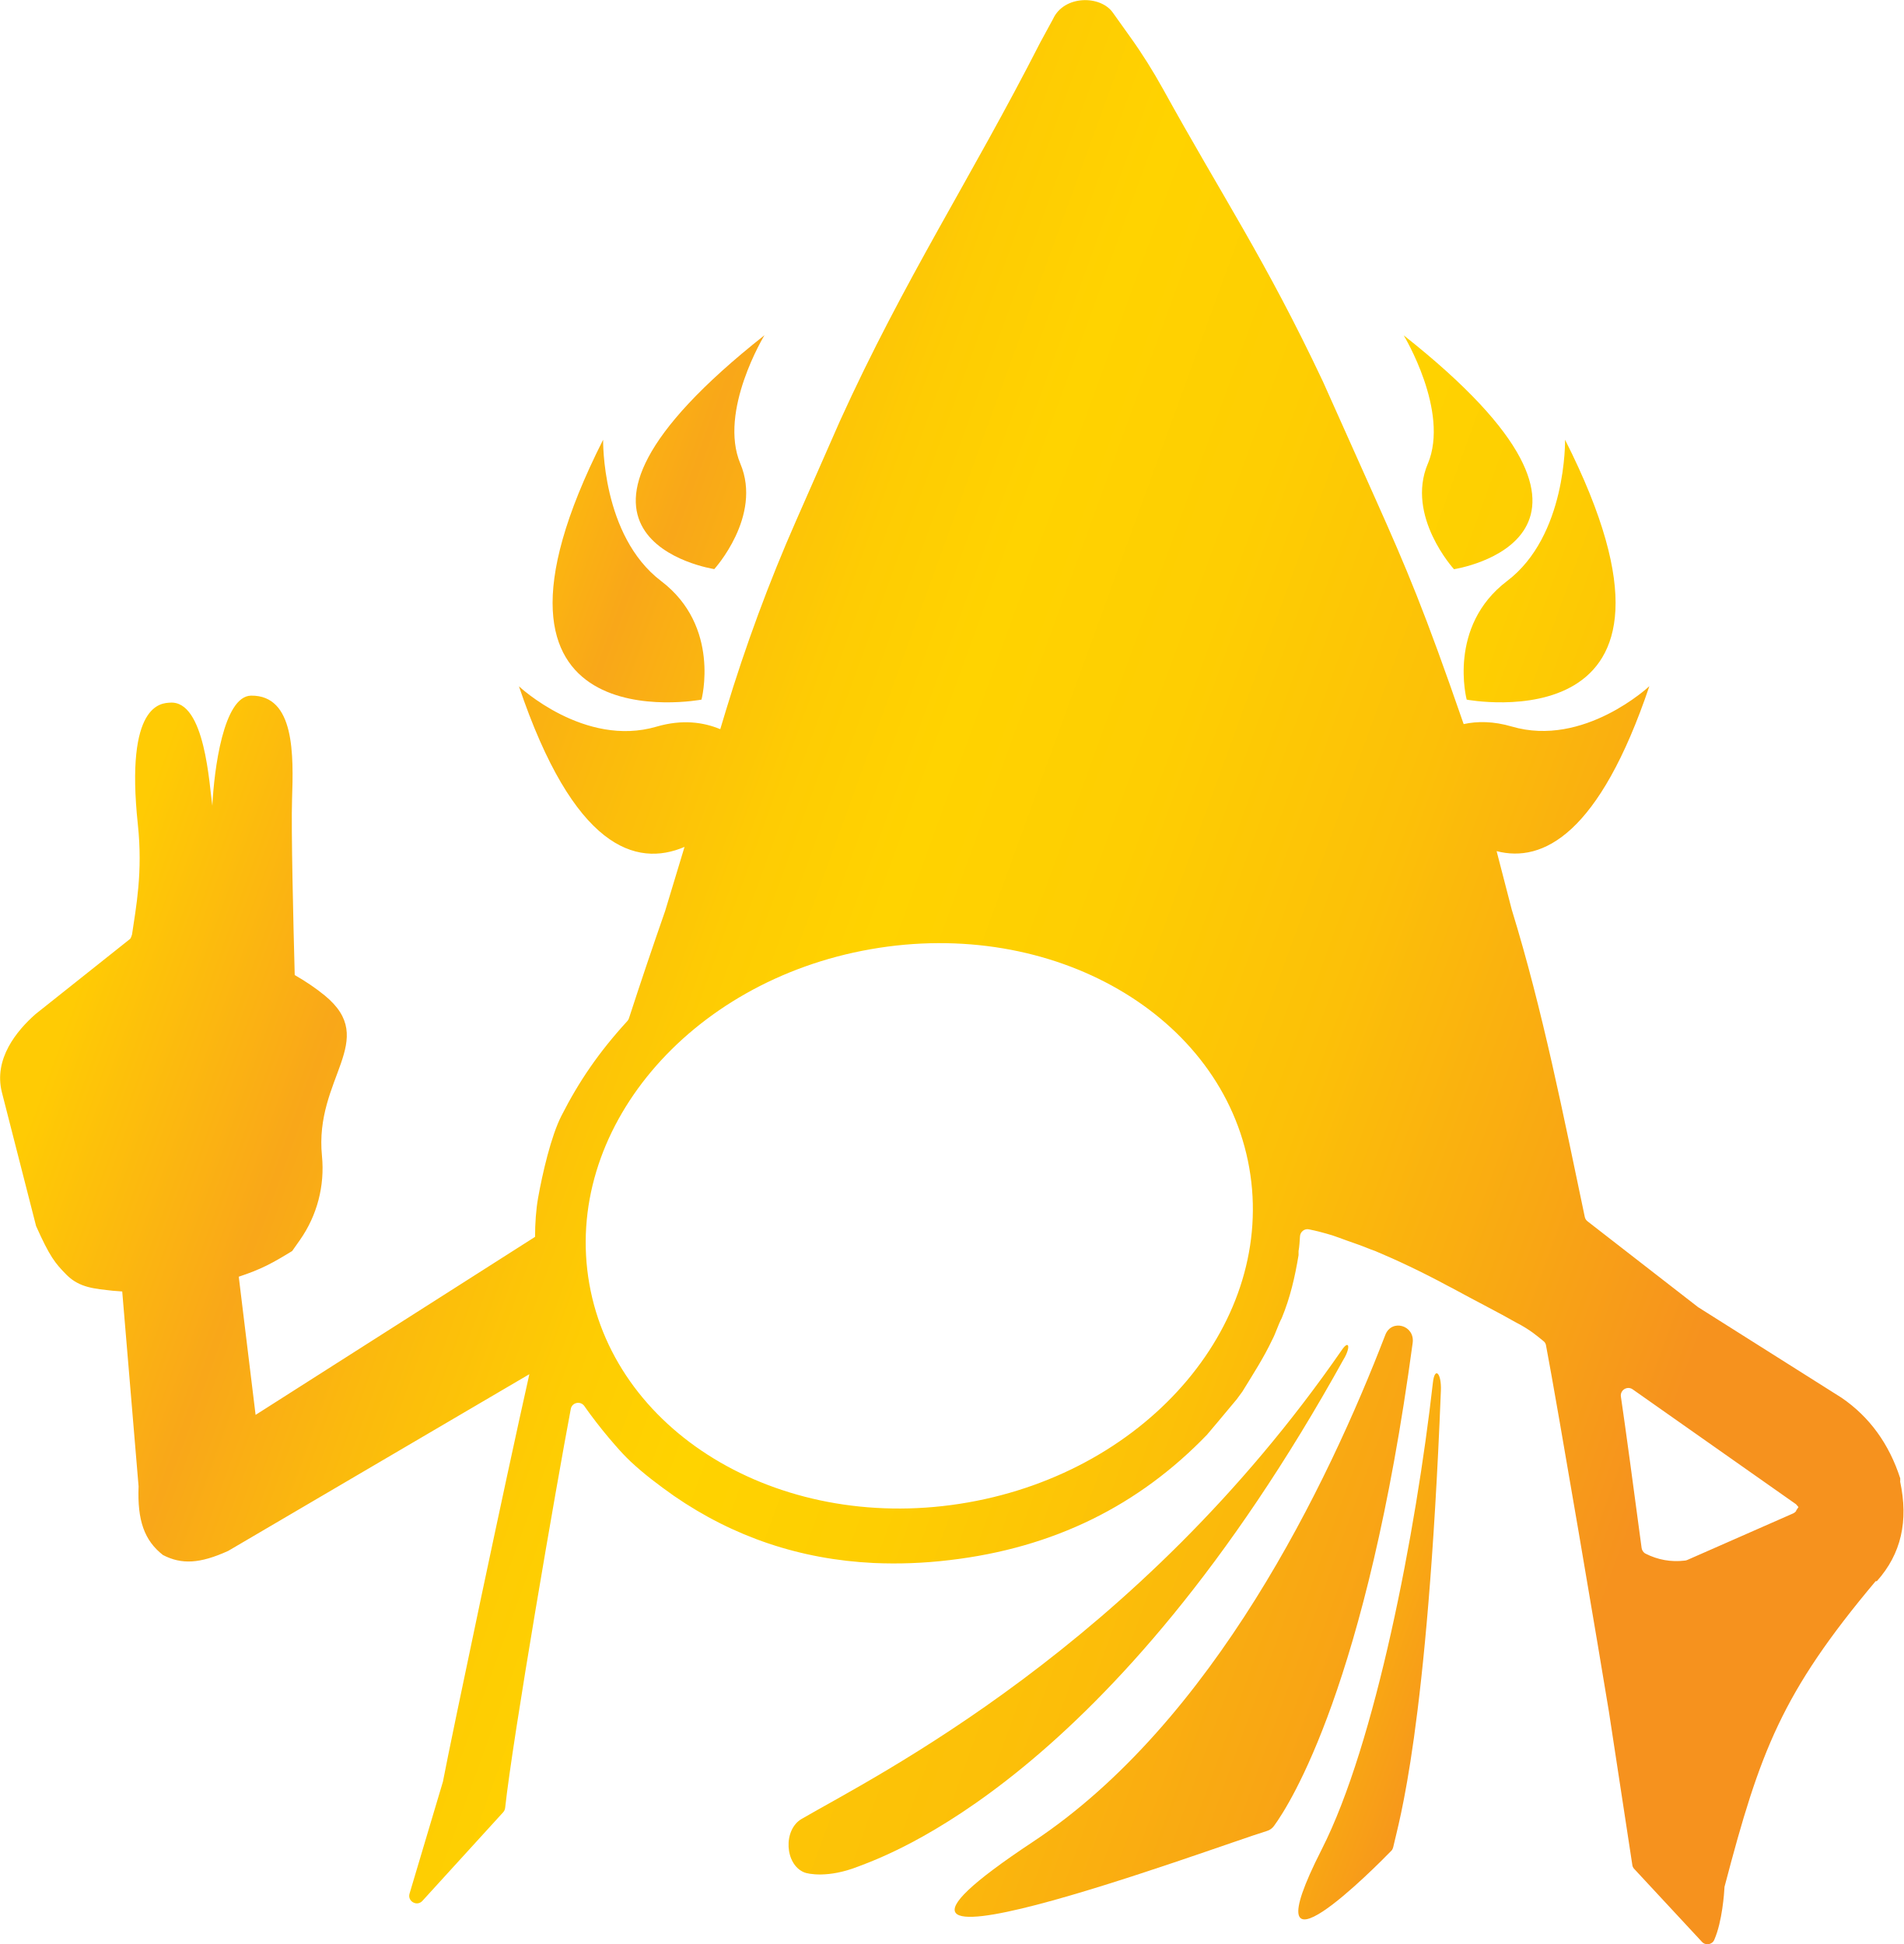
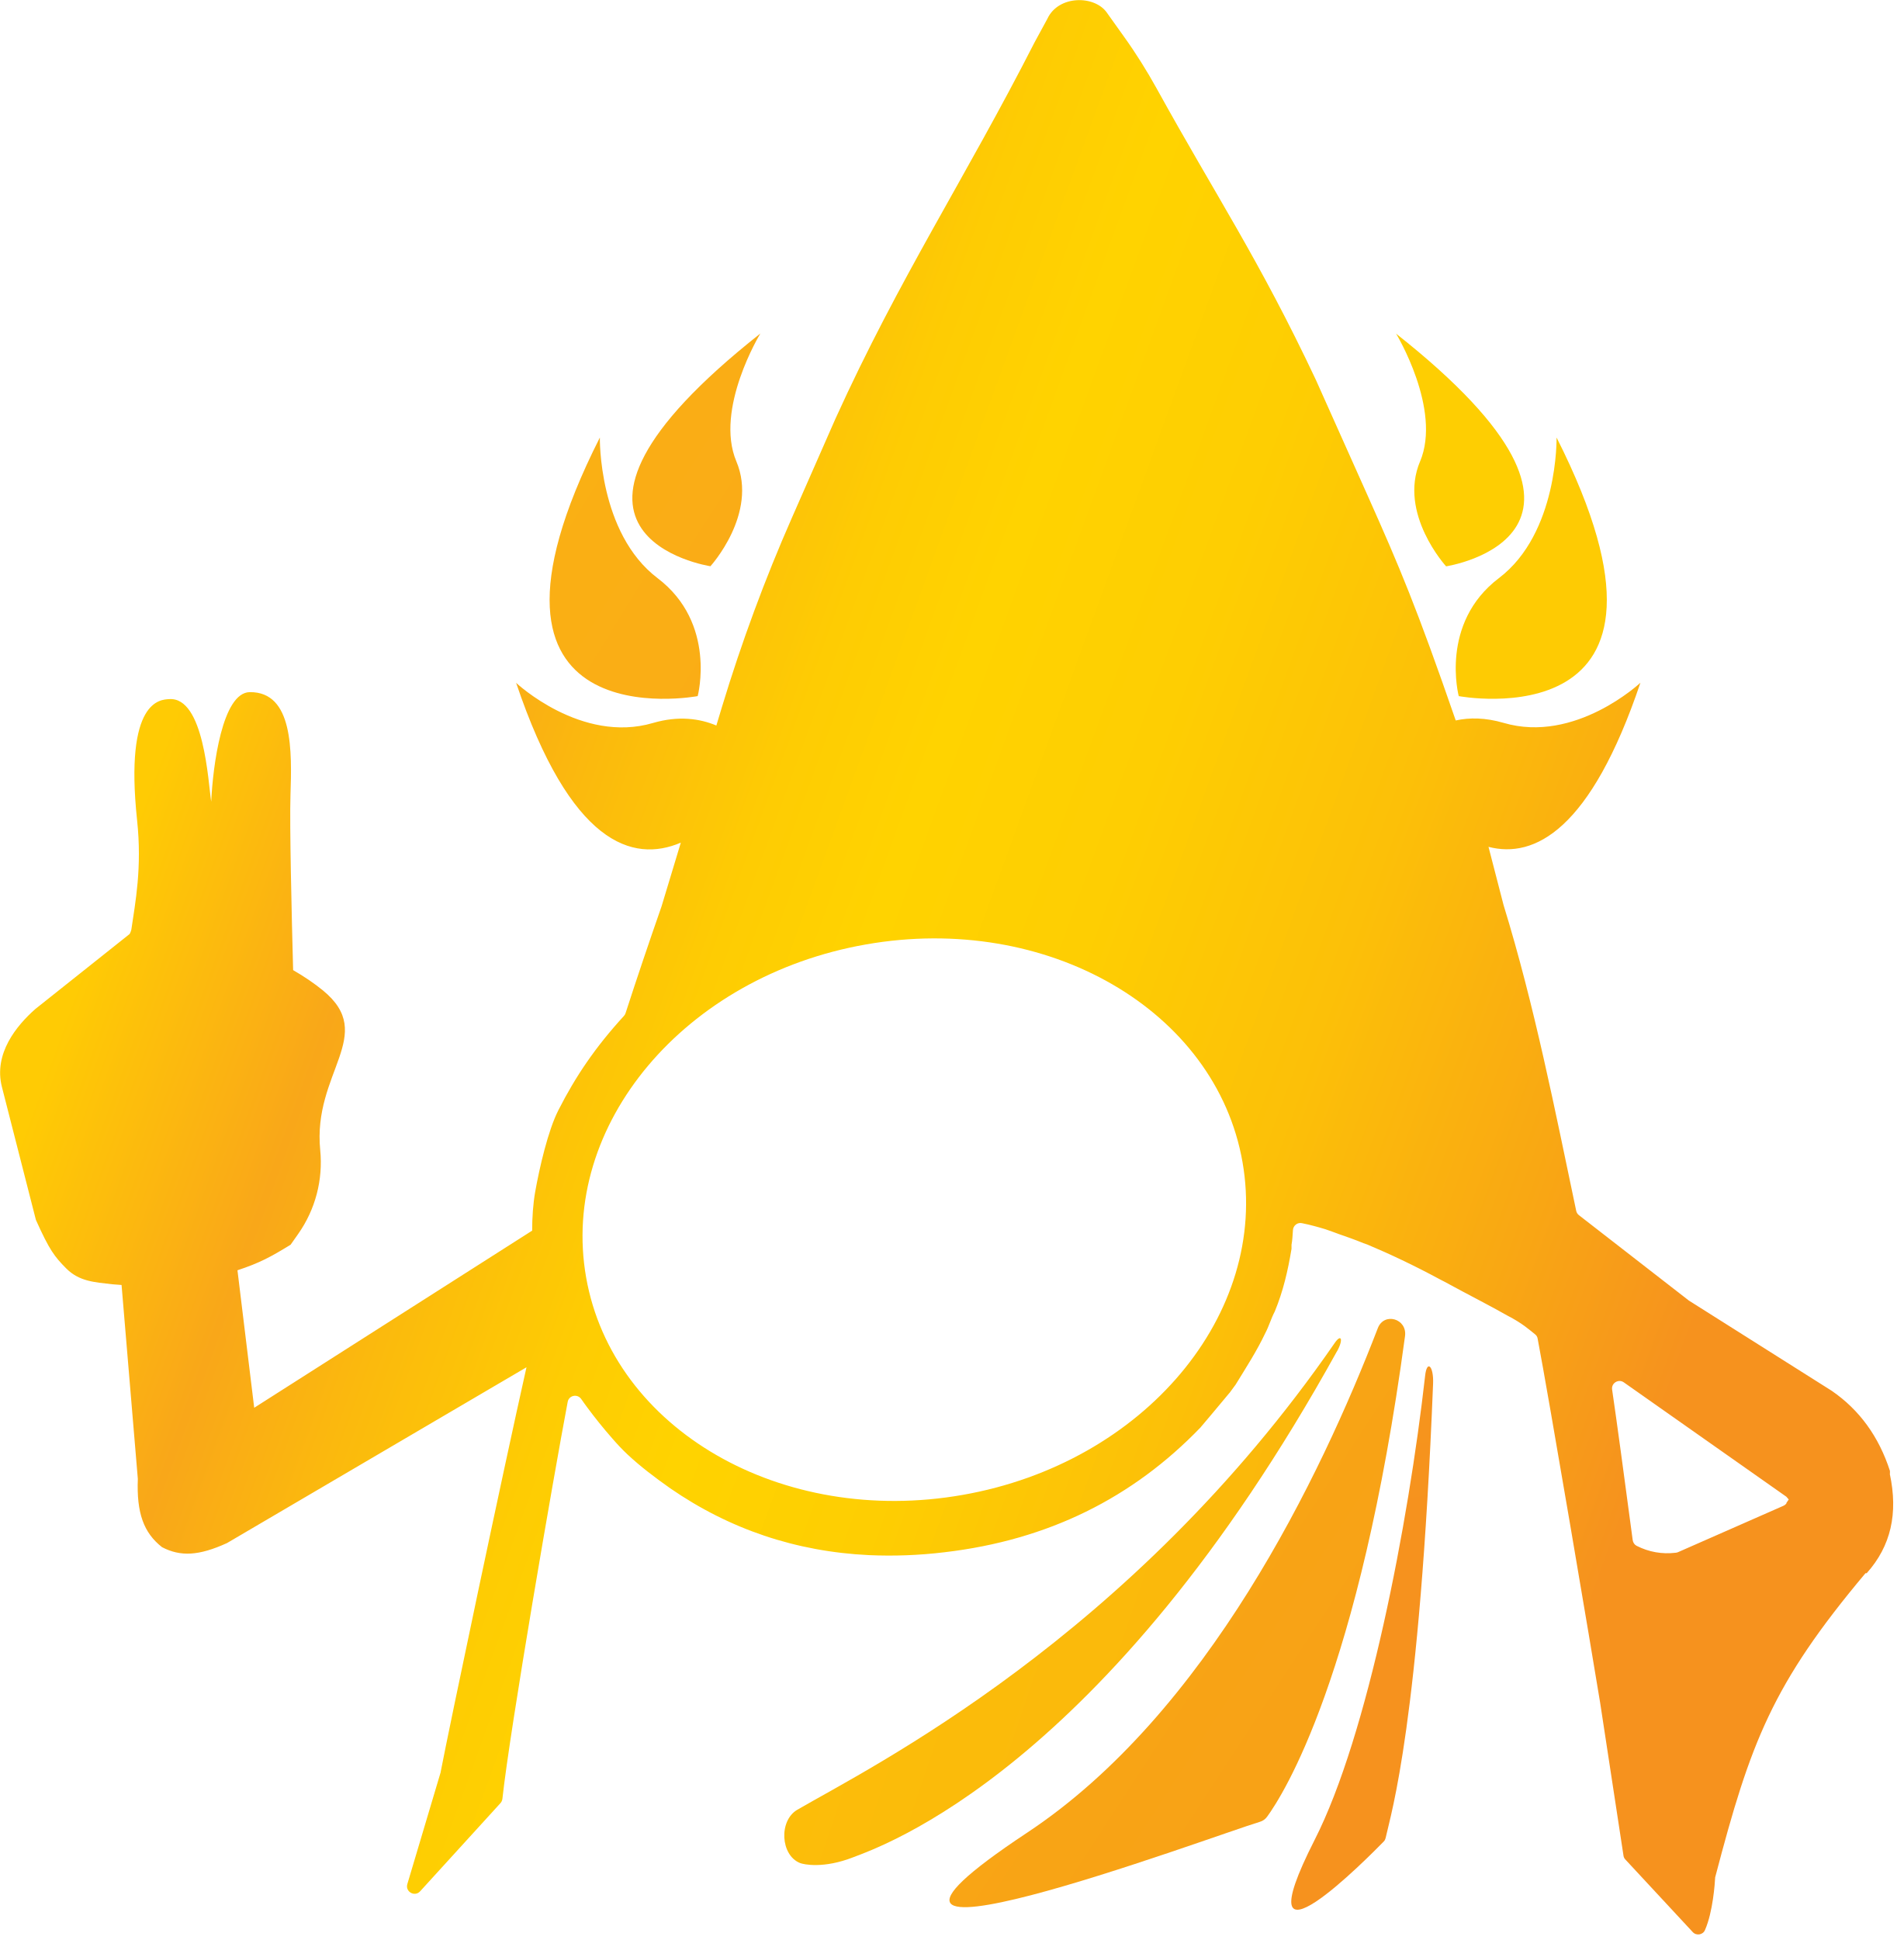
- <svg xmlns="http://www.w3.org/2000/svg" xmlns:xlink="http://www.w3.org/1999/xlink" id="Layer_2" viewBox="0 0 157.15 160.52">
+ <svg xmlns="http://www.w3.org/2000/svg" width="158" height="161" viewBox="0 0 158 161" fill="none">
+   <path d="M114.36 110.23C109.62 122.53 100.18 142.21 85.26 152.09C64.37 165.93 100.55 152.4 104.58 151.19C104.82 151.12 105.03 150.97 105.18 150.76C106.5 148.95 112.82 139.06 116.62 110.89C116.82 109.43 114.88 108.87 114.36 110.23Z" fill="url(#paint0_linear_32_5)" />
+   <path d="M118.29 114.17C116.9 126.47 113.54 144 109.12 152.69C102.84 165.04 113.7 154.01 114.88 152.8C114.95 152.73 115.01 152.58 115.05 152.37C115.44 150.56 117.83 143 118.95 114.83C119.01 113.37 118.44 112.81 118.29 114.17Z" fill="url(#paint1_linear_32_5)" />
+   <path d="M110.98 112.14C111.51 111.19 111.35 110.63 110.78 111.46C93.82 135.99 72.23 146.67 66.18 150.19C64.63 151.09 64.78 153.96 66.4 154.61C66.7 154.73 68.35 155.1 70.83 154.13C73.04 153.27 91.69 147 110.98 112.13V112.14Z" fill="url(#paint2_linear_32_5)" />
+   <path d="M57.91 57.77C57.91 57.77 59.52 51.73 54.58 47.98C49.64 44.23 49.79 36.31 49.79 36.31C36.93 61.74 57.91 57.77 57.91 57.77Z" fill="url(#paint3_linear_32_5)" />
+   <path d="M58.96 47C58.96 47 62.95 42.63 61.12 38.29C59.29 33.95 63.11 27.68 63.11 27.68C41.93 44.41 58.96 46.99 58.96 46.99V47Z" fill="url(#paint4_linear_32_5)" />
+   <path d="M124.41 47.98C119.47 51.73 121.08 57.77 121.08 57.77C121.08 57.77 142.06 61.73 129.2 36.31C129.2 36.31 129.35 44.24 124.41 47.98Z" fill="url(#paint5_linear_32_5)" />
+   <path d="M117.87 38.29C116.04 42.63 120.03 47 120.03 47C120.03 47 137.07 44.42 115.88 27.69C115.88 27.69 119.69 33.96 117.87 38.3V38.29Z" fill="url(#paint6_linear_32_5)" />
+   <path d="M156.87 122.3V122.07C155.96 119.25 154.35 117 152.02 115.41L140.24 107.97C140.24 107.97 140.21 107.95 140.19 107.94L131.06 100.85C130.94 100.76 130.86 100.63 130.83 100.49C129.08 92.18 127.38 83.49 124.8 75.11L123.55 70.28C127.37 71.27 132.03 68.89 136.16 56.66C136.16 56.66 130.75 61.74 124.8 59.99C123.29 59.55 121.97 59.54 120.83 59.79C117.58 50.39 116.17 47.07 113.55 41.2L109.21 31.5C104.48 21.47 100.94 16.28 96.01 7.35C95.19 5.87 94.29 4.43 93.3 3.05L91.88 1.06C90.87 -0.41 87.84 -0.42 86.93 1.57L85.88 3.5C80.1 14.83 74.67 23.02 69.34 34.76L65.73 42.97C63.48 48.08 61.55 53.31 59.93 58.65L59.46 60.21C58.07 59.63 56.32 59.38 54.2 60C48.25 61.75 42.84 56.67 42.84 56.67C47.36 70.06 52.51 71.64 56.51 69.93L54.91 75.22C53.87 78.2 52.87 81.16 51.92 84.09C51.89 84.17 51.85 84.25 51.79 84.31C49.41 86.91 47.78 89.32 46.35 92.13C45.49 93.81 44.78 96.9 44.42 98.92C44.25 99.89 44.17 101.03 44.17 102.13L21.1 116.83L19.71 105.42C21.58 104.8 22.47 104.31 24.12 103.3L24.76 102.39C26.18 100.37 26.82 97.91 26.58 95.46C25.93 89 31.33 85.91 26.81 82.2C26.09 81.61 25.25 81.04 24.33 80.51C24.21 76.01 24.03 68.47 24.11 65.99C24.23 62.36 24.35 57.4 20.73 57.44C18.45 57.47 17.67 63.57 17.53 66.53C17.28 64.9 16.94 57.8 14.03 58.02C13.36 58.07 10.31 58.02 11.38 68.08C11.8 72.02 11.23 74.9 10.9 77.16C10.82 77.44 10.75 77.54 10.7 77.56L2.93 83.74C1.39 85.1 -0.55 87.43 0.16 90.21L2.98 101.24C4.11 103.76 4.53 104.29 5.5 105.27C6.58 106.35 7.84 106.41 9.31 106.58C9.57 106.61 9.83 106.61 10.09 106.64L11.44 122.73C11.33 125.56 11.92 127.2 13.45 128.4C14.99 129.2 16.51 129.12 18.84 128.06L43.7 113.47C41.75 122.13 37.28 143.38 36.58 147.04C36.58 147.06 36.58 147.08 36.57 147.1L33.81 156.36C33.62 156.99 34.42 157.45 34.87 156.96L41.54 149.64C41.63 149.54 41.68 149.42 41.7 149.29C42.32 143.53 45.92 122.68 47.12 116.34C47.22 115.8 47.92 115.65 48.24 116.1C48.4 116.34 48.58 116.57 48.75 116.81C49.38 117.66 50.06 118.51 50.79 119.34C51.19 119.8 51.59 120.24 52.08 120.7C53.16 121.71 54.35 122.61 55.64 123.52C60.54 126.9 66.05 128.77 72.13 129.06C74.16 129.15 76.25 129.08 78.4 128.82C87.01 127.81 94.02 124.31 99.66 118.45C99.67 118.44 99.68 118.43 99.69 118.41L100.56 117.38L102.03 115.62C102.03 115.62 102.05 115.6 102.06 115.59L102.53 114.95C102.53 114.95 102.55 114.92 102.56 114.91C103.45 113.46 104.33 112.1 105.02 110.64C105.32 110.08 105.51 109.4 105.81 108.84C106.51 107.15 106.9 105.45 107.2 103.64V103.3C107.27 102.93 107.29 102.51 107.32 102.07C107.35 101.7 107.7 101.43 108.06 101.51C108.66 101.63 109.31 101.8 110 102.01C110.36 102.13 110.79 102.29 111.17 102.43C111.81 102.65 112.46 102.88 113.17 103.17C113.3 103.22 113.4 103.25 113.53 103.3C115.32 104.05 117.38 105.02 119.53 106.18C119.65 106.25 119.75 106.29 119.86 106.35C121.93 107.48 123.72 108.38 125.1 109.17C126.42 109.85 126.96 110.38 127.41 110.73C127.53 110.82 127.61 110.95 127.63 111.1C128.53 115.81 132.18 137.39 132.82 141.33L134.75 153.97C134.76 154.1 134.82 154.23 134.91 154.32L140.5 160.34C140.8 160.67 141.35 160.58 141.52 160.17C142.18 158.67 142.34 156.27 142.36 155.86C142.36 155.82 142.36 155.78 142.38 155.74C145.3 144.61 147.08 139.8 154.84 130.56H154.94C156.96 128.3 157.56 125.59 156.86 122.32L156.87 122.3ZM79.91 124.06C64.87 126.71 50.87 118.63 48.65 106.01C46.43 93.39 56.82 81.02 71.87 78.38C86.91 75.73 100.91 83.81 103.13 96.43C105.35 109.04 94.96 121.42 79.91 124.06ZM148.29 124.75C148.22 124.85 148.13 124.92 148.02 124.97L139.29 128.81C139.23 128.84 139.17 128.85 139.1 128.86C137.95 129 136.86 128.8 135.85 128.29C135.67 128.2 135.55 128.02 135.52 127.82C134.84 122.72 134.18 117.82 133.81 115.32C133.73 114.78 134.34 114.41 134.78 114.72L148.27 124.21L148.47 124.44L148.27 124.74L148.29 124.75Z" fill="url(#paint7_linear_32_5)" />
  <defs>
-     <style>.cls-1{fill:url(#linear-gradient-2);}.cls-2{fill:url(#linear-gradient-4);}.cls-3{fill:url(#linear-gradient-3);}.cls-4{fill:url(#linear-gradient-5);}.cls-5{fill:url(#linear-gradient-8);}.cls-6{fill:url(#linear-gradient-7);}.cls-7{fill:url(#linear-gradient-6);}.cls-8{fill:url(#linear-gradient);}</style>
-     <linearGradient id="linear-gradient" x1="-86.56" y1="66.84" x2="159.75" y2="156.49" gradientUnits="userSpaceOnUse">
-       <stop offset=".15" stop-color="#ffcb04" />
-       <stop offset=".26" stop-color="#f9a719" />
-       <stop offset=".33" stop-color="#fbba0d" />
-       <stop offset=".41" stop-color="#fecc03" />
-       <stop offset=".47" stop-color="#ffd300" />
-       <stop offset=".56" stop-color="#fece02" />
-       <stop offset=".67" stop-color="#fcc008" />
-       <stop offset=".78" stop-color="#f9a813" />
-       <stop offset=".87" stop-color="#f6921e" />
+     <linearGradient id="paint0_linear_32_5" x1="-1035.07" y1="-140.716" x2="122.748" y2="614.072" gradientUnits="userSpaceOnUse">
+       <stop offset="0.15" stop-color="#FFCB04" />
+       <stop offset="0.26" stop-color="#F9A719" />
+       <stop offset="0.33" stop-color="#FBBA0D" />
+       <stop offset="0.41" stop-color="#FECC03" />
+       <stop offset="0.47" stop-color="#FFD300" />
+       <stop offset="0.56" stop-color="#FECE02" />
+       <stop offset="0.67" stop-color="#FCC008" />
+       <stop offset="0.78" stop-color="#F9A813" />
+       <stop offset="0.87" stop-color="#F6921E" />
    </linearGradient>
-     <linearGradient id="linear-gradient-2" x1="44.1" y1="110.82" x2="133.77" y2="143.46" xlink:href="#linear-gradient" />
-     <linearGradient id="linear-gradient-3" x1="-153.46" y1="44.66" x2="204.4" y2="174.91" xlink:href="#linear-gradient" />
-     <linearGradient id="linear-gradient-4" x1="14.68" y1="33.88" x2="159.24" y2="86.5" xlink:href="#linear-gradient" />
-     <linearGradient id="linear-gradient-5" x1="15.44" y1="20.84" x2="180.25" y2="80.83" xlink:href="#linear-gradient" />
-     <linearGradient id="linear-gradient-6" x1="39.67" y1="15.93" x2="192.32" y2="71.49" xlink:href="#linear-gradient" />
-     <linearGradient id="linear-gradient-7" x1="41.07" y1="9.36" x2="195.26" y2="65.48" xlink:href="#linear-gradient" />
-     <linearGradient id="linear-gradient-8" x1="-12.72" y1="51.28" x2="164.65" y2="115.84" xlink:href="#linear-gradient" />
+     <linearGradient id="paint1_linear_32_5" x1="-4410.77" y1="-23.98" x2="-4228.13" y2="1024.11" gradientUnits="userSpaceOnUse">
+       <stop offset="0.15" stop-color="#FFCB04" />
+       <stop offset="0.26" stop-color="#F9A719" />
+       <stop offset="0.33" stop-color="#FBBA0D" />
+       <stop offset="0.41" stop-color="#FECC03" />
+       <stop offset="0.47" stop-color="#FFD300" />
+       <stop offset="0.56" stop-color="#FECE02" />
+       <stop offset="0.67" stop-color="#FCC008" />
+       <stop offset="0.78" stop-color="#F9A813" />
+       <stop offset="0.87" stop-color="#F6921E" />
+     </linearGradient>
+     <linearGradient id="paint2_linear_32_5" x1="-743.229" y1="-243.761" x2="494.298" y2="173.437" gradientUnits="userSpaceOnUse">
+       <stop offset="0.15" stop-color="#FFCB04" />
+       <stop offset="0.26" stop-color="#F9A719" />
+       <stop offset="0.33" stop-color="#FBBA0D" />
+       <stop offset="0.41" stop-color="#FECC03" />
+       <stop offset="0.47" stop-color="#FFD300" />
+       <stop offset="0.56" stop-color="#FECE02" />
+       <stop offset="0.67" stop-color="#FCC008" />
+       <stop offset="0.78" stop-color="#F9A813" />
+       <stop offset="0.87" stop-color="#F6921E" />
+     </linearGradient>
+     <linearGradient id="paint3_linear_32_5" x1="-540.562" y1="-89.025" x2="1535.75" y2="1186.96" gradientUnits="userSpaceOnUse">
+       <stop offset="0.15" stop-color="#FFCB04" />
+       <stop offset="0.26" stop-color="#F9A719" />
+       <stop offset="0.33" stop-color="#FBBA0D" />
+       <stop offset="0.41" stop-color="#FECC03" />
+       <stop offset="0.47" stop-color="#FFD300" />
+       <stop offset="0.56" stop-color="#FECE02" />
+       <stop offset="0.67" stop-color="#FCC008" />
+       <stop offset="0.78" stop-color="#F9A813" />
+       <stop offset="0.87" stop-color="#F6921E" />
+     </linearGradient>
+     <linearGradient id="paint4_linear_32_5" x1="-547.886" y1="-56.823" x2="1396.4" y2="1202.88" gradientUnits="userSpaceOnUse">
+       <stop offset="0.15" stop-color="#FFCB04" />
+       <stop offset="0.26" stop-color="#F9A719" />
+       <stop offset="0.33" stop-color="#FBBA0D" />
+       <stop offset="0.41" stop-color="#FECC03" />
+       <stop offset="0.47" stop-color="#FFD300" />
+       <stop offset="0.56" stop-color="#FECE02" />
+       <stop offset="0.67" stop-color="#FCC008" />
+       <stop offset="0.78" stop-color="#F9A813" />
+       <stop offset="0.87" stop-color="#F6921E" />
+     </linearGradient>
+     <linearGradient id="paint5_linear_32_5" x1="-14252.5" y1="-1385.75" x2="-1247.42" y2="12169.7" gradientUnits="userSpaceOnUse">
+       <stop offset="0.15" stop-color="#FFCB04" />
+       <stop offset="0.26" stop-color="#F9A719" />
+       <stop offset="0.33" stop-color="#FBBA0D" />
+       <stop offset="0.41" stop-color="#FECC03" />
+       <stop offset="0.47" stop-color="#FFD300" />
+       <stop offset="0.56" stop-color="#FECE02" />
+       <stop offset="0.67" stop-color="#FCC008" />
+       <stop offset="0.78" stop-color="#F9A813" />
+       <stop offset="0.87" stop-color="#F6921E" />
+     </linearGradient>
+     <linearGradient id="paint6_linear_32_5" x1="-11648.3" y1="-1037.34" x2="-1129.88" y2="10507.7" gradientUnits="userSpaceOnUse">
+       <stop offset="0.15" stop-color="#FFCB04" />
+       <stop offset="0.26" stop-color="#F9A719" />
+       <stop offset="0.33" stop-color="#FBBA0D" />
+       <stop offset="0.41" stop-color="#FECC03" />
+       <stop offset="0.47" stop-color="#FFD300" />
+       <stop offset="0.56" stop-color="#FECE02" />
+       <stop offset="0.67" stop-color="#FCC008" />
+       <stop offset="0.78" stop-color="#F9A813" />
+       <stop offset="0.87" stop-color="#F6921E" />
+     </linearGradient>
+     <linearGradient id="paint7_linear_32_5" x1="-12.72" y1="51.28" x2="164.65" y2="115.84" gradientUnits="userSpaceOnUse">
+       <stop offset="0.15" stop-color="#FFCB04" />
+       <stop offset="0.26" stop-color="#F9A719" />
+       <stop offset="0.33" stop-color="#FBBA0D" />
+       <stop offset="0.41" stop-color="#FECC03" />
+       <stop offset="0.47" stop-color="#FFD300" />
+       <stop offset="0.56" stop-color="#FECE02" />
+       <stop offset="0.67" stop-color="#FCC008" />
+       <stop offset="0.78" stop-color="#F9A813" />
+       <stop offset="0.87" stop-color="#F6921E" />
+     </linearGradient>
  </defs>
-   <g id="Layer_1-2">
-     <path class="cls-8" d="M114.36,110.23c-4.74,12.3-14.18,31.98-29.1,41.86-20.89,13.84,15.29.31,19.32-.9.24-.07.45-.22.6-.43,1.32-1.81,7.64-11.7,11.44-39.87.2-1.46-1.74-2.02-2.26-.66Z" />
-     <path class="cls-1" d="M118.29,114.17c-1.39,12.3-4.75,29.83-9.17,38.52-6.28,12.35,4.58,1.32,5.76.11.07-.07.13-.22.17-.43.39-1.81,2.78-9.37,3.9-37.54.06-1.46-.51-2.02-.66-.66Z" />
-     <path class="cls-3" d="M110.98,112.14c.53-.95.37-1.51-.2-.68-16.96,24.53-38.55,35.21-44.6,38.73-1.55.9-1.4,3.77.22,4.42.3.12,1.95.49,4.43-.48,2.21-.86,20.86-7.13,40.15-42Z" />
-     <path class="cls-2" d="M57.91,57.77s1.61-6.04-3.33-9.79c-4.94-3.75-4.79-11.67-4.79-11.67-12.86,25.43,8.12,21.46,8.12,21.46Z" />
-     <path class="cls-4" d="M58.96,47s3.99-4.37,2.16-8.71c-1.83-4.34,1.99-10.61,1.99-10.61-21.18,16.73-4.15,19.31-4.15,19.31Z" />
-     <path class="cls-7" d="M124.41,47.98c-4.94,3.75-3.33,9.79-3.33,9.79,0,0,20.98,3.96,8.12-21.46,0,0,.15,7.93-4.79,11.67Z" />
-     <path class="cls-6" d="M117.87,38.29c-1.83,4.34,2.16,8.71,2.16,8.71,0,0,17.04-2.58-4.15-19.31,0,0,3.81,6.27,1.99,10.61Z" />
-     <path class="cls-5" d="M156.87,122.3v-.23c-.91-2.82-2.52-5.07-4.85-6.66l-11.78-7.44s-.03-.02-.05-.03l-9.13-7.09c-.12-.09-.2-.22-.23-.36-1.75-8.31-3.45-17-6.03-25.38l-1.25-4.83c3.82.99,8.48-1.39,12.61-13.62,0,0-5.41,5.08-11.36,3.33-1.51-.44-2.83-.45-3.97-.2-3.25-9.4-4.66-12.72-7.28-18.59l-4.34-9.7c-4.73-10.03-8.27-15.22-13.2-24.15-.82-1.48-1.72-2.92-2.71-4.3l-1.42-1.99c-1.01-1.47-4.04-1.48-4.95.51l-1.05,1.93c-5.78,11.33-11.21,19.52-16.54,31.26l-3.61,8.21c-2.25,5.11-4.18,10.34-5.8,15.68l-.47,1.56c-1.39-.58-3.14-.83-5.26-.21-5.95,1.75-11.36-3.33-11.36-3.33,4.52,13.39,9.67,14.97,13.67,13.26l-1.6,5.29c-1.04,2.98-2.04,5.94-2.99,8.87-.03.08-.07.16-.13.22-2.38,2.6-4.01,5.01-5.44,7.82-.86,1.68-1.57,4.77-1.93,6.79-.17.97-.25,2.11-.25,3.21l-23.07,14.7-1.39-11.41c1.87-.62,2.76-1.11,4.41-2.12l.64-.91c1.42-2.02,2.06-4.48,1.82-6.93-.65-6.46,4.75-9.55.23-13.26-.72-.59-1.56-1.16-2.48-1.69-.12-4.5-.3-12.04-.22-14.52.12-3.63.24-8.59-3.38-8.55-2.28.03-3.06,6.13-3.2,9.09-.25-1.63-.59-8.73-3.5-8.51-.67.05-3.72,0-2.65,10.06.42,3.94-.15,6.82-.48,9.08-.08.28-.15.38-.2.4l-7.77,6.18c-1.54,1.36-3.48,3.69-2.77,6.47l2.82,11.03c1.13,2.52,1.55,3.05,2.52,4.03,1.08,1.08,2.34,1.14,3.81,1.31.26.03.52.03.78.06l1.35,16.09c-.11,2.83.48,4.47,2.01,5.67,1.54.8,3.06.72,5.39-.34l24.86-14.59c-1.95,8.66-6.42,29.91-7.12,33.57,0,.02,0,.04-.01.06l-2.76,9.26c-.19.63.61,1.09,1.06.6l6.67-7.32c.09-.1.14-.22.16-.35.62-5.76,4.22-26.61,5.42-32.95.1-.54.8-.69,1.12-.24.16.24.34.47.51.71.63.85,1.31,1.7,2.04,2.53.4.46.8.9,1.29,1.36,1.08,1.01,2.27,1.91,3.56,2.82,4.9,3.38,10.41,5.25,16.49,5.54,2.03.09,4.12.02,6.27-.24,8.61-1.01,15.62-4.51,21.26-10.37.01-.01.02-.02.03-.04l.87-1.03,1.47-1.76s.02-.02.03-.03l.47-.64s.02-.03.03-.04c.89-1.45,1.77-2.81,2.46-4.27.3-.56.49-1.24.79-1.8.7-1.69,1.09-3.39,1.39-5.2v-.34c.07-.37.09-.79.12-1.23.03-.37.38-.64.74-.56.6.12,1.25.29,1.94.5.36.12.79.28,1.17.42.64.22,1.29.45,2,.74.13.05.23.08.36.13,1.79.75,3.85,1.72,6,2.88.12.07.22.11.33.17,2.07,1.13,3.86,2.03,5.24,2.82h0c1.32.68,1.86,1.21,2.31,1.56.12.09.2.22.22.37.9,4.71,4.55,26.29,5.19,30.23l1.93,12.64c.01.13.07.26.16.35l5.59,6.02c.3.33.85.24,1.02-.17.66-1.5.82-3.9.84-4.31,0-.04,0-.08.02-.12,2.92-11.13,4.7-15.94,12.46-25.18h.1c2.02-2.26,2.62-4.97,1.92-8.24ZM79.91,124.06c-15.04,2.65-29.04-5.43-31.26-18.05s8.17-24.99,23.22-27.63c15.04-2.65,29.04,5.43,31.26,18.05,2.22,12.61-8.17,24.99-23.22,27.63ZM148.29,124.75c-.07.1-.16.17-.27.22l-8.73,3.84c-.06.03-.12.04-.19.05-1.15.14-2.24-.06-3.25-.57-.18-.09-.3-.27-.33-.47-.68-5.1-1.34-10-1.71-12.5-.08-.54.53-.91.97-.6l13.49,9.49.2.23-.2.3Z" />
-   </g>
</svg>
